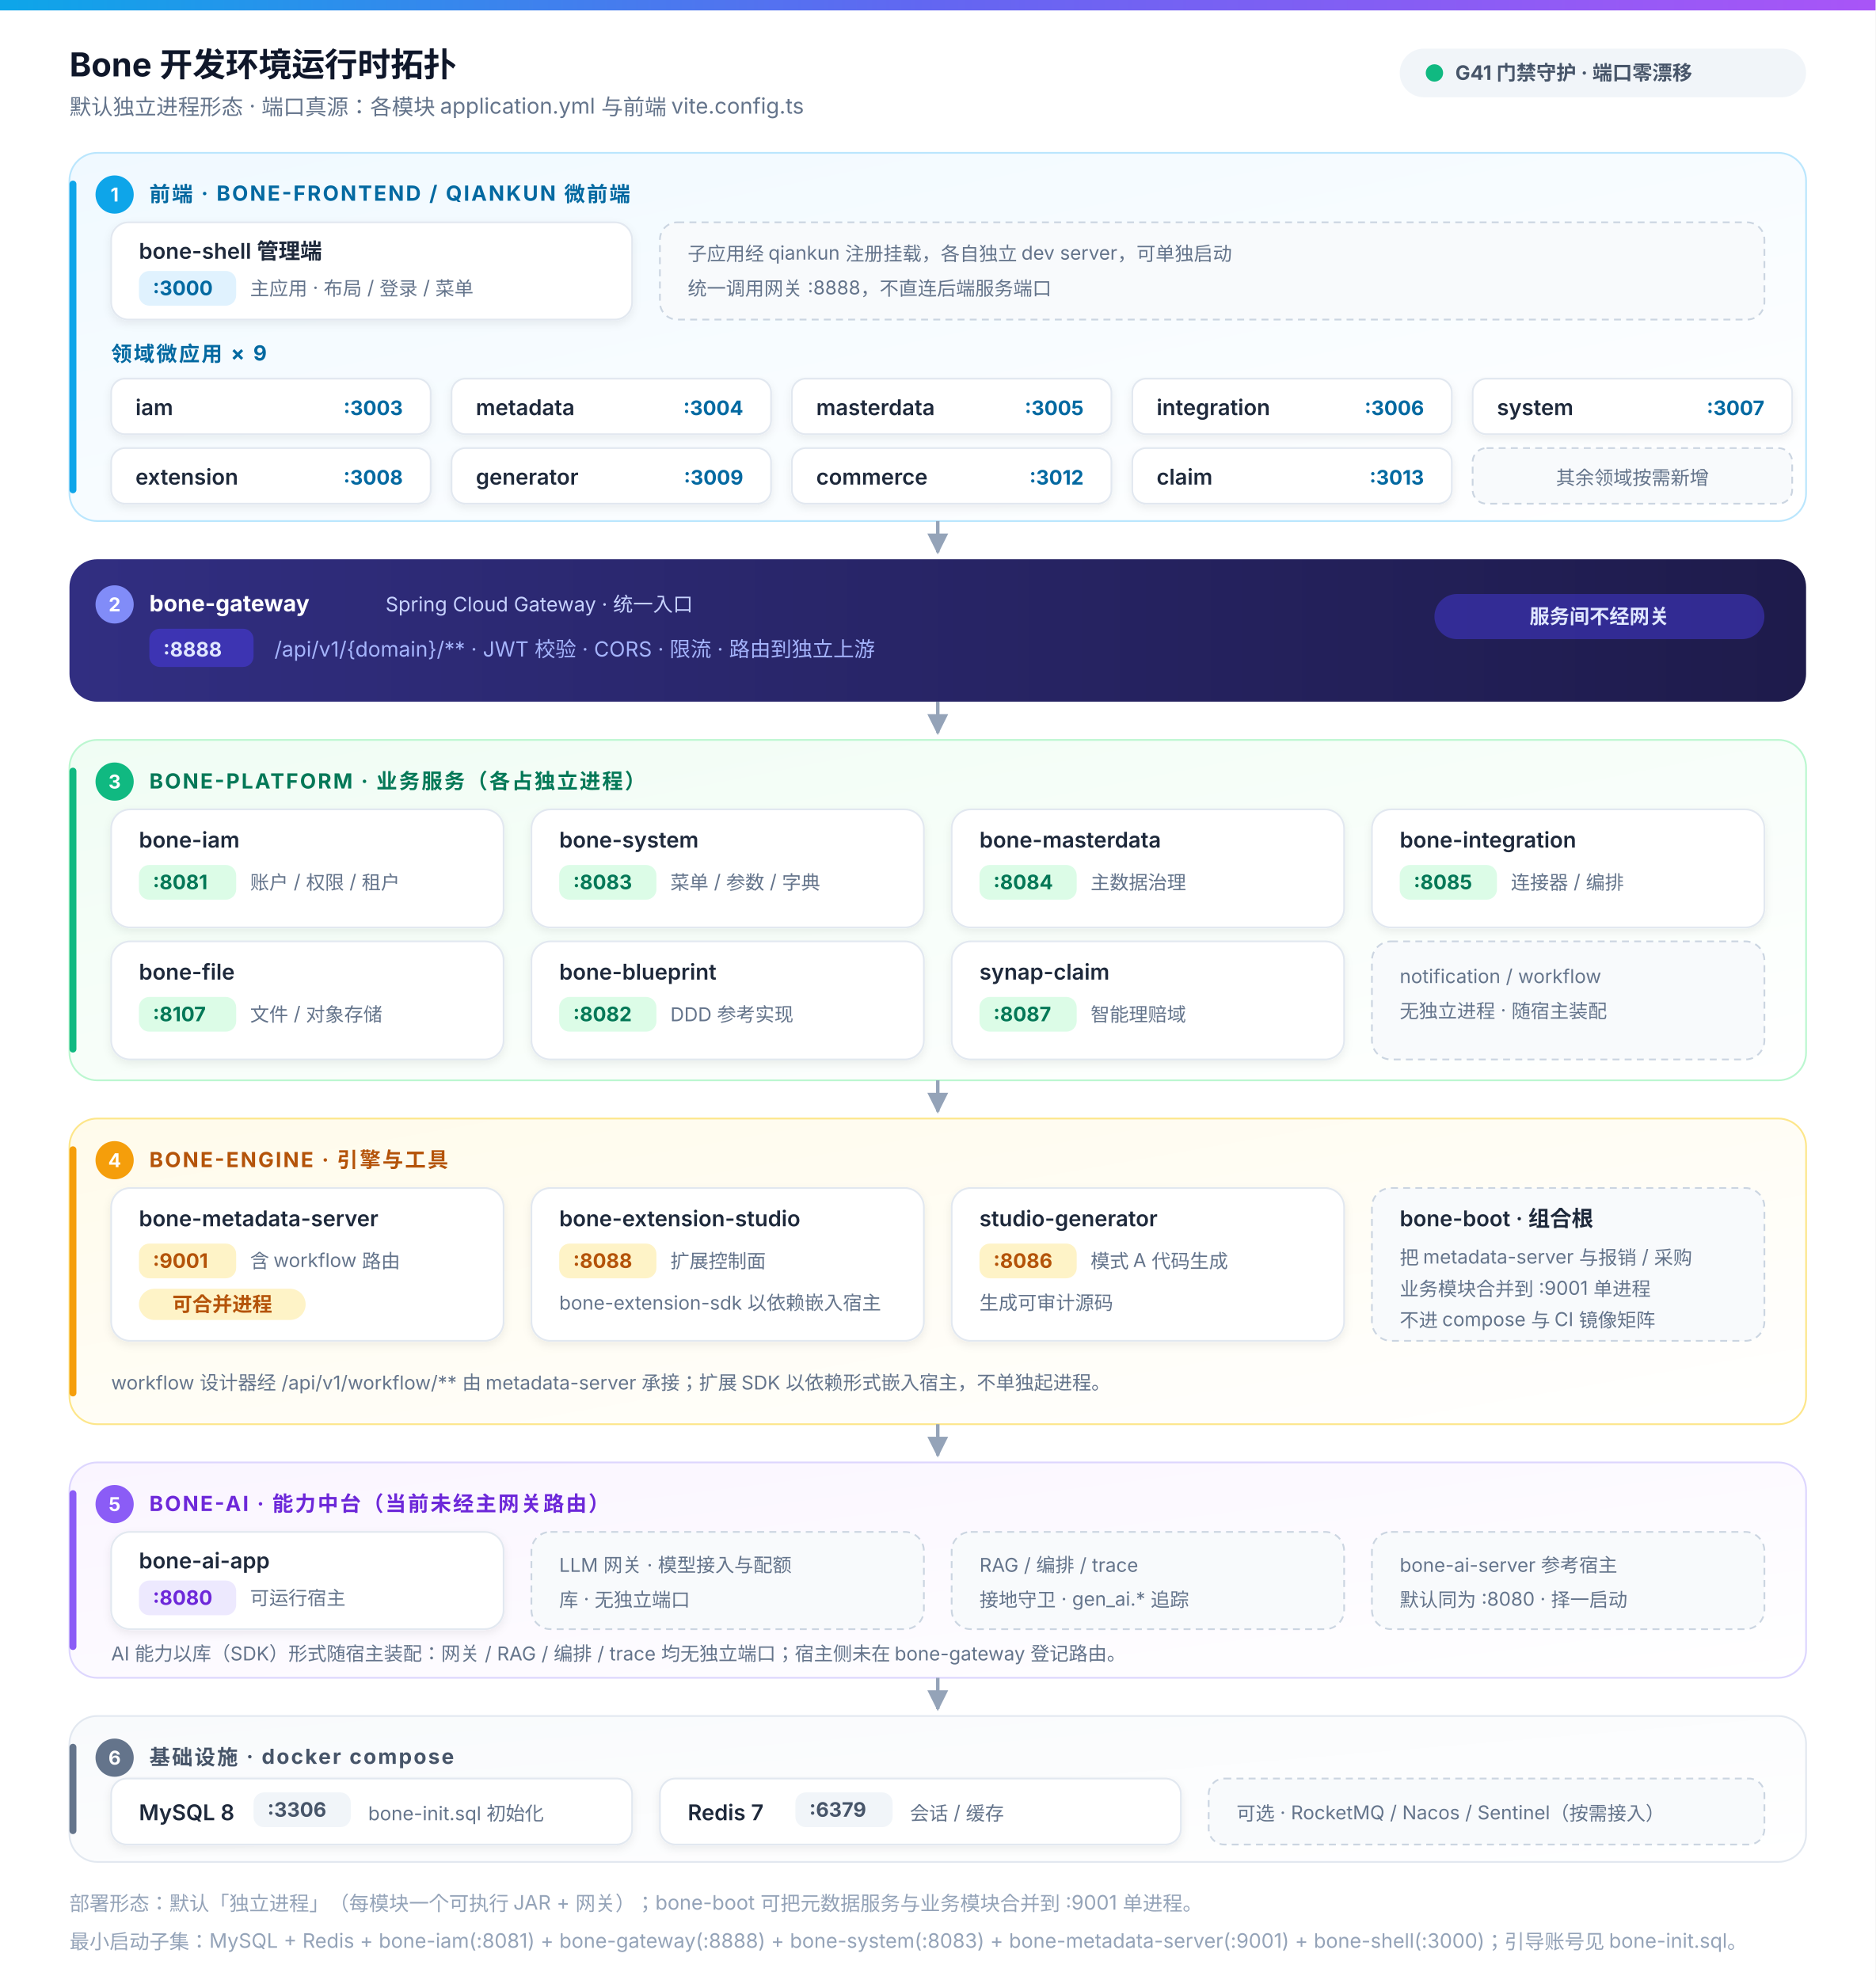
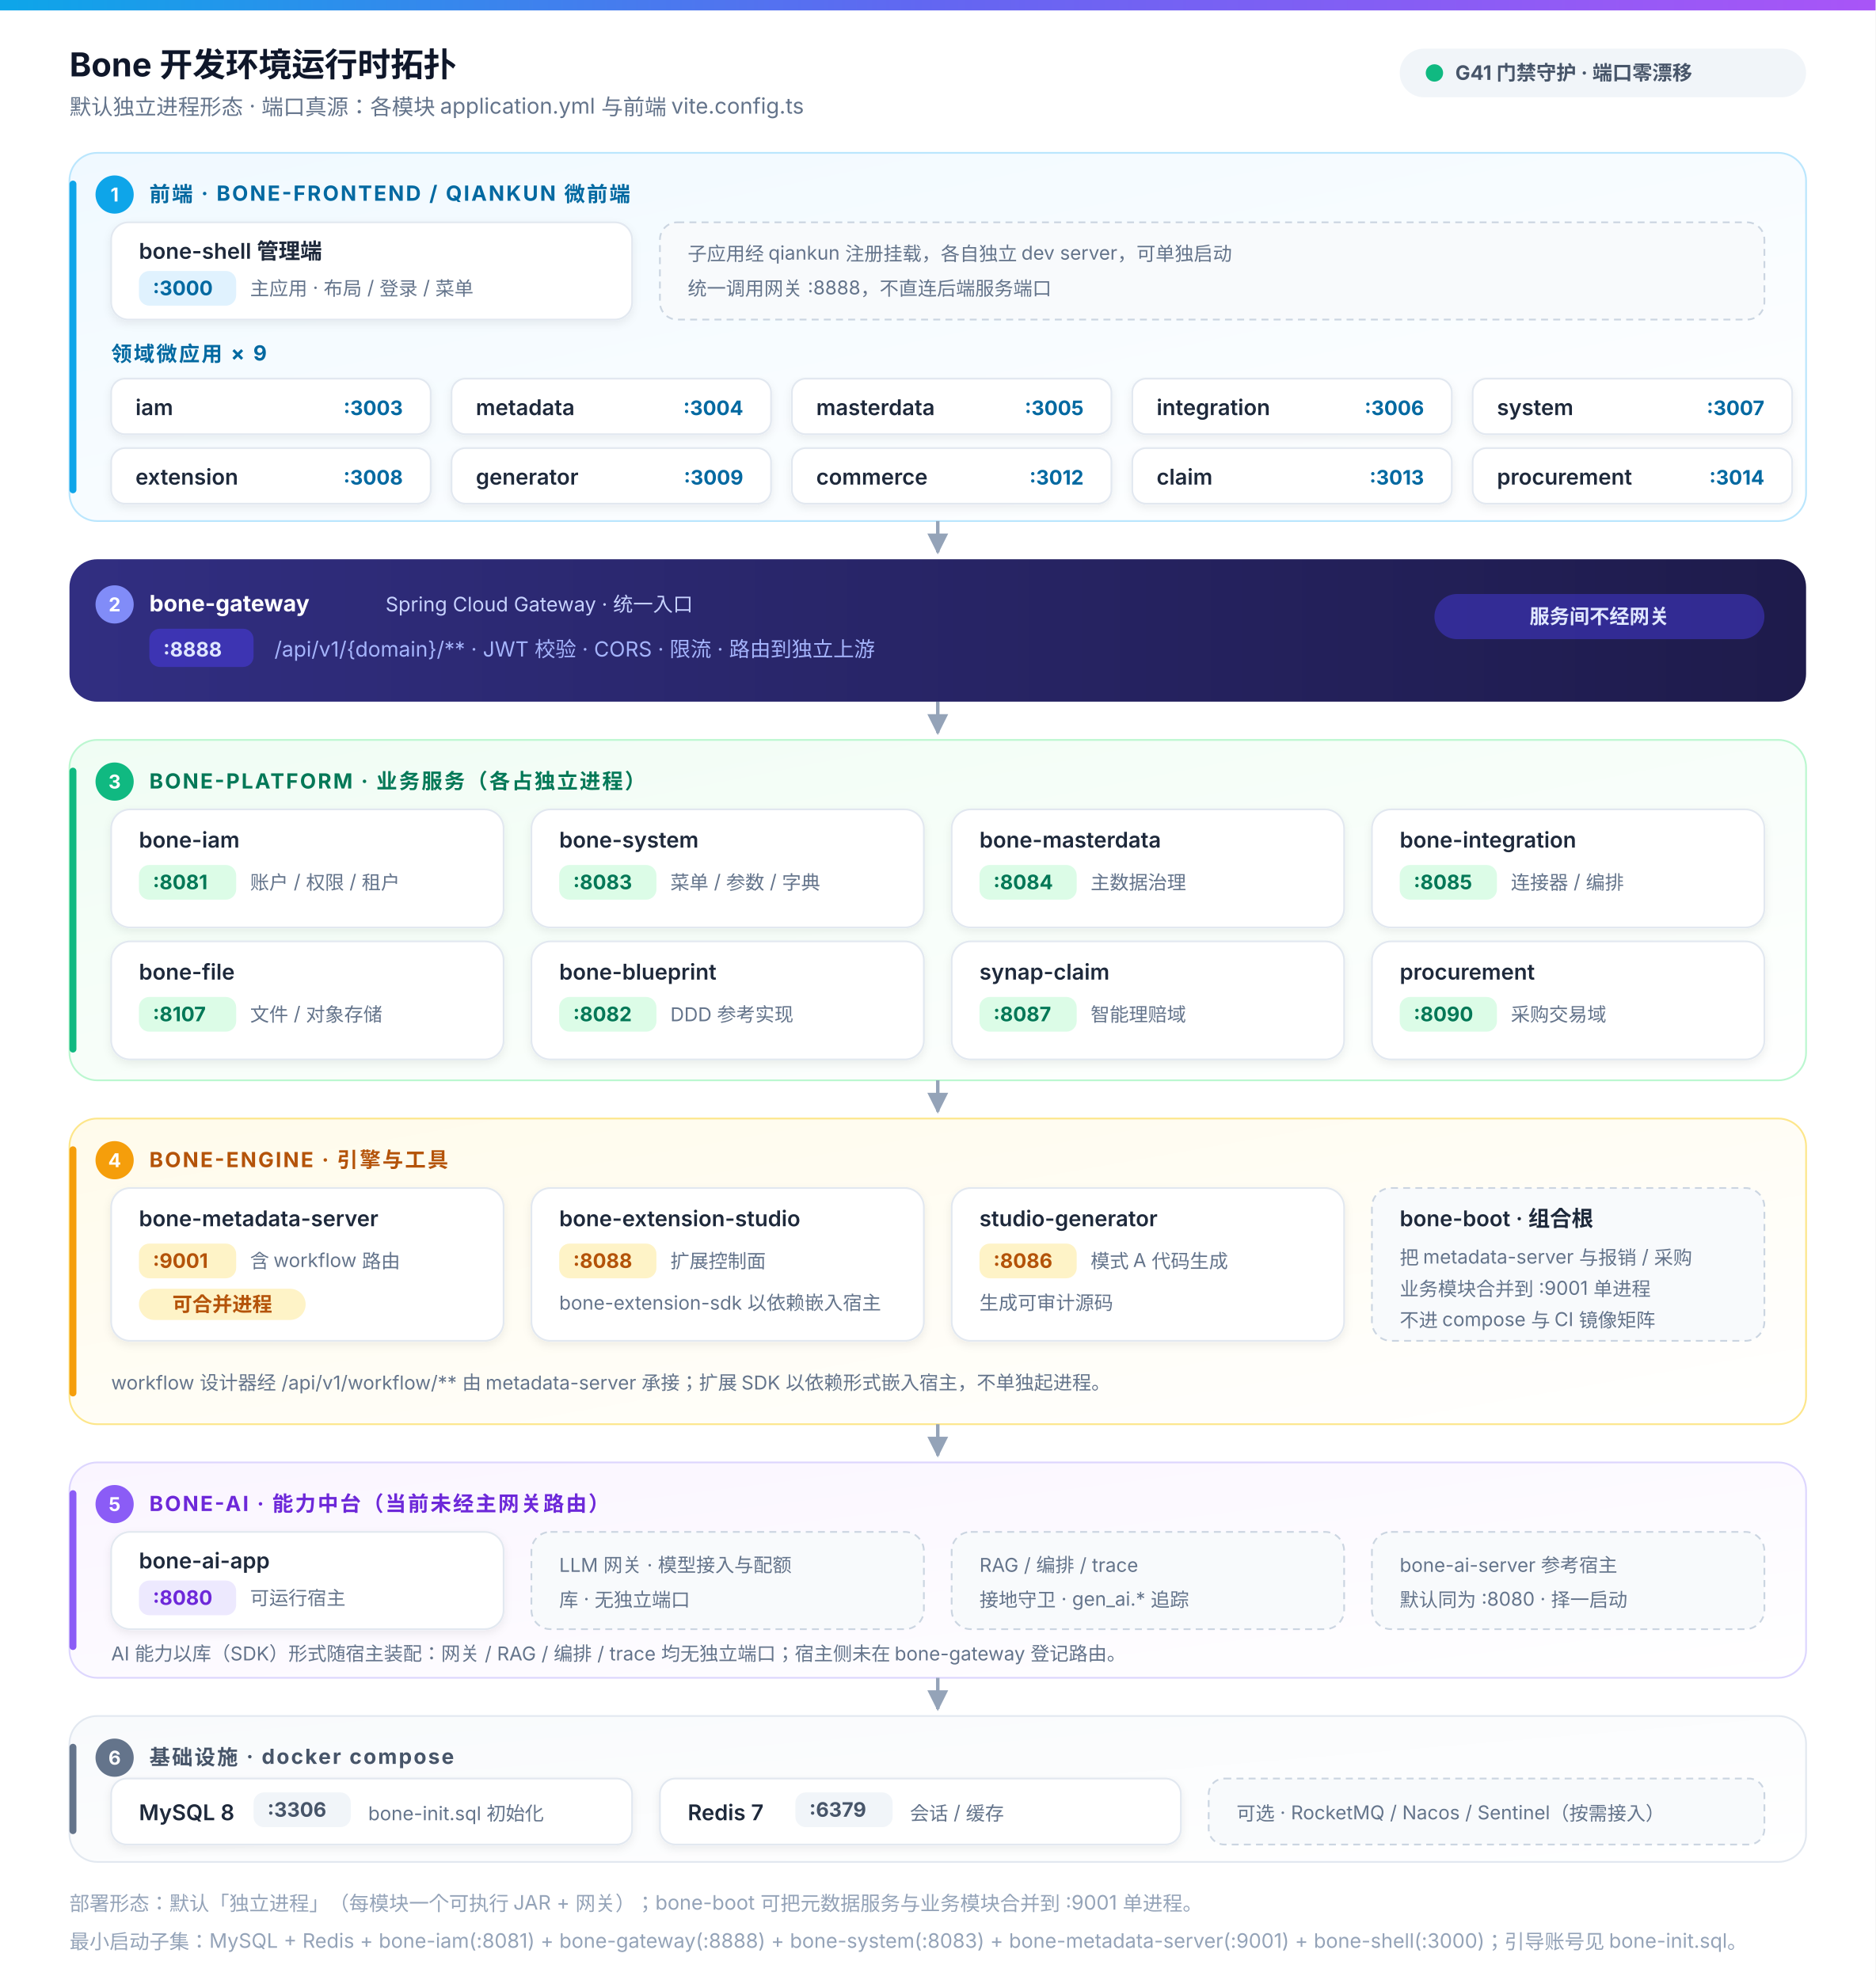
<svg xmlns="http://www.w3.org/2000/svg" width="1080" height="1140" viewBox="0 0 1080 1140" role="img" aria-labelledby="tp-title tp-desc" font-family="-apple-system,'PingFang SC','Microsoft YaHei','Noto Sans SC',sans-serif">
  <defs>
    <linearGradient id="tp-top" x1="0" y1="0" x2="1" y2="0">
      <stop offset="0" stop-color="#0EA5E9" />
      <stop offset="0.5" stop-color="#6366F1" />
      <stop offset="1" stop-color="#A855F7" />
    </linearGradient>
    <linearGradient id="tp-front" x1="0" y1="0" x2="1" y2="1">
      <stop offset="0" stop-color="#F0F9FF" />
      <stop offset="1" stop-color="#FFFFFF" />
    </linearGradient>
    <linearGradient id="tp-cap" x1="0" y1="0" x2="1" y2="1">
      <stop offset="0" stop-color="#F0FDF4" />
      <stop offset="1" stop-color="#FFFFFF" />
    </linearGradient>
    <linearGradient id="tp-eng" x1="0" y1="0" x2="1" y2="1">
      <stop offset="0" stop-color="#FFFBEB" />
      <stop offset="1" stop-color="#FFFFFF" />
    </linearGradient>
    <linearGradient id="tp-ai" x1="0" y1="0" x2="1" y2="1">
      <stop offset="0" stop-color="#FAF5FF" />
      <stop offset="1" stop-color="#FFFFFF" />
    </linearGradient>
    <linearGradient id="tp-infra" x1="0" y1="0" x2="1" y2="1">
      <stop offset="0" stop-color="#F8FAFC" />
      <stop offset="1" stop-color="#FFFFFF" />
    </linearGradient>
    <linearGradient id="tp-gw" x1="0" y1="0" x2="1" y2="0">
      <stop offset="0" stop-color="#312E81" />
      <stop offset="1" stop-color="#1E1B4B" />
    </linearGradient>
    <filter id="tp-shadow" x="-10%" y="-10%" width="120%" height="140%">
      <feDropShadow dx="0" dy="2" stdDeviation="2.5" flood-color="#0F172A" flood-opacity="0.07" />
    </filter>
    <marker id="tp-arrow" viewBox="0 0 10 10" refX="9" refY="5" markerWidth="6" markerHeight="6" orient="auto-start-reverse">
      <path d="M0,0 L10,5 L0,10 z" fill="#94A3B8" />
    </marker>
  </defs>
  <style>
    .h1 { font-size:19px; font-weight:700; fill:#0F172A; }
    .sub { font-size:12.5px; fill:#64748B; }
    .bt { font-size:12px; font-weight:700; letter-spacing:1px; }
    .nm { font-size:12.5px; font-weight:600; fill:#1E293B; }
    .pt { font-size:11.5px; font-weight:700; }
    .ds { font-size:11px; fill:#64748B; }
    .fp { font-size:11.5px; fill:#94A3B8; }
    .card { fill:#FFFFFF; stroke:#E2E8F0; stroke-width:1; filter:url(#tp-shadow); }
    .dash { fill:#F8FAFC; stroke:#CBD5E1; stroke-width:1; stroke-dasharray:4 3; }
  </style>
  <rect width="1080" height="1140" fill="#FFFFFF" />
  <rect width="1080" height="6" fill="url(#tp-top)" />
  <text class="h1" x="40" y="44">Bone 开发环境运行时拓扑</text>
  <text class="sub" x="40" y="66">默认独立进程形态 · 端口真源：各模块 application.yml 与前端 vite.config.ts</text>
  <rect x="806" y="28" width="234" height="28" rx="14" fill="#F1F5F9" />
  <circle cx="826" cy="42" r="5" fill="#10B981" />
  <text class="pt" x="838" y="46" fill="#475569">G41 门禁守护 · 端口零漂移</text>
  <rect x="40" y="88" width="1000" height="212" rx="16" fill="url(#tp-front)" stroke="#BAE6FD" />
  <rect x="40" y="104" width="4" height="180" rx="2" fill="#0EA5E9" />
  <circle cx="66" cy="112" r="11" fill="#0EA5E9" />
  <text x="66" y="116" font-size="11" font-weight="700" fill="#FFFFFF" text-anchor="middle">1</text>
  <text class="bt" x="86" y="116" fill="#0369A1">前端 · BONE-FRONTEND / QIANKUN 微前端</text>
  <rect class="card" x="64" y="128" width="300" height="56" rx="10" />
  <text class="nm" x="80" y="149">bone-shell 管理端</text>
  <rect x="80" y="156" width="56" height="20" rx="6" fill="#E0F2FE" />
  <text class="pt" x="88" y="170" fill="#0369A1">:3000</text>
  <text class="ds" x="144" y="170">主应用 · 布局 / 登录 / 菜单</text>
  <rect class="dash" x="380" y="128" width="636" height="56" rx="10" />
  <text class="ds" x="396" y="150">子应用经 qiankun 注册挂载，各自独立 dev server，可单独启动</text>
  <text class="ds" x="396" y="170">统一调用网关 :8888，不直连后端服务端口</text>
  <text class="bt" x="64" y="208" fill="#0369A1">领域微应用 × 9</text>
  <rect class="card" x="64" y="218" width="184" height="32" rx="8" />
  <text class="nm" x="78" y="239">iam</text>
  <text class="pt" x="232" y="239" text-anchor="end" fill="#0369A1">:3003</text>
  <rect class="card" x="260" y="218" width="184" height="32" rx="8" />
  <text class="nm" x="274" y="239">metadata</text>
  <text class="pt" x="428" y="239" text-anchor="end" fill="#0369A1">:3004</text>
  <rect class="card" x="456" y="218" width="184" height="32" rx="8" />
  <text class="nm" x="470" y="239">masterdata</text>
  <text class="pt" x="624" y="239" text-anchor="end" fill="#0369A1">:3005</text>
  <rect class="card" x="652" y="218" width="184" height="32" rx="8" />
  <text class="nm" x="666" y="239">integration</text>
  <text class="pt" x="820" y="239" text-anchor="end" fill="#0369A1">:3006</text>
  <rect class="card" x="848" y="218" width="184" height="32" rx="8" />
  <text class="nm" x="862" y="239">system</text>
  <text class="pt" x="1016" y="239" text-anchor="end" fill="#0369A1">:3007</text>
  <rect class="card" x="64" y="258" width="184" height="32" rx="8" />
  <text class="nm" x="78" y="279">extension</text>
  <text class="pt" x="232" y="279" text-anchor="end" fill="#0369A1">:3008</text>
  <rect class="card" x="260" y="258" width="184" height="32" rx="8" />
  <text class="nm" x="274" y="279">generator</text>
  <text class="pt" x="428" y="279" text-anchor="end" fill="#0369A1">:3009</text>
  <rect class="card" x="456" y="258" width="184" height="32" rx="8" />
  <text class="nm" x="470" y="279">commerce</text>
  <text class="pt" x="624" y="279" text-anchor="end" fill="#0369A1">:3012</text>
  <rect class="card" x="652" y="258" width="184" height="32" rx="8" />
  <text class="nm" x="666" y="279">claim</text>
  <text class="pt" x="820" y="279" text-anchor="end" fill="#0369A1">:3013</text>
-   <rect class="dash" x="848" y="258" width="184" height="32" rx="8" />
-   <text class="ds" x="940" y="279" text-anchor="middle">其余领域按需新增</text>
+   <rect class="card" x="848" y="258" width="184" height="32" rx="8" />
+   <text class="nm" x="862" y="279">procurement</text>
+   <text class="pt" x="1016" y="279" text-anchor="end" fill="#0369A1">:3014</text>
  <line x1="540" y1="300" x2="540" y2="318" stroke="#94A3B8" stroke-width="2" marker-end="url(#tp-arrow)" />
  <rect x="40" y="322" width="1000" height="82" rx="16" fill="url(#tp-gw)" />
  <circle cx="66" cy="348" r="11" fill="#818CF8" />
  <text x="66" y="352" font-size="11" font-weight="700" fill="#FFFFFF" text-anchor="middle">2</text>
  <text x="86" y="352" font-size="13" font-weight="700" fill="#FFFFFF">bone-gateway</text>
  <text x="222" y="352" font-size="11.5" fill="#C7D2FE">Spring Cloud Gateway · 统一入口</text>
  <rect x="86" y="362" width="60" height="22" rx="6" fill="#4338CA" fill-opacity="0.7" />
  <text class="pt" x="94" y="378" fill="#E0E7FF">:8888</text>
  <text x="158" y="378" font-size="12" fill="#A5B4FC">/api/v1/{domain}/** · JWT 校验 · CORS · 限流 · 路由到独立上游</text>
  <rect x="826" y="342" width="190" height="26" rx="13" fill="#4338CA" fill-opacity="0.55" />
  <text class="pt" x="921" y="359" fill="#E0E7FF" text-anchor="middle">服务间不经网关</text>
  <line x1="540" y1="404" x2="540" y2="422" stroke="#94A3B8" stroke-width="2" marker-end="url(#tp-arrow)" />
  <rect x="40" y="426" width="1000" height="196" rx="16" fill="url(#tp-cap)" stroke="#BBF7D0" />
  <rect x="40" y="442" width="4" height="164" rx="2" fill="#10B981" />
  <circle cx="66" cy="450" r="11" fill="#10B981" />
  <text x="66" y="454" font-size="11" font-weight="700" fill="#FFFFFF" text-anchor="middle">3</text>
  <text class="bt" x="86" y="454" fill="#047857">BONE-PLATFORM · 业务服务（各占独立进程）</text>
  <rect class="card" x="64" y="466" width="226" height="68" rx="11" />
  <text class="nm" x="80" y="488">bone-iam</text>
  <rect x="80" y="498" width="56" height="20" rx="6" fill="#DCFCE7" />
  <text class="pt" x="88" y="512" fill="#047857">:8081</text>
  <text class="ds" x="144" y="512">账户 / 权限 / 租户</text>
  <rect class="card" x="306" y="466" width="226" height="68" rx="11" />
  <text class="nm" x="322" y="488">bone-system</text>
  <rect x="322" y="498" width="56" height="20" rx="6" fill="#DCFCE7" />
  <text class="pt" x="330" y="512" fill="#047857">:8083</text>
  <text class="ds" x="386" y="512">菜单 / 参数 / 字典</text>
  <rect class="card" x="548" y="466" width="226" height="68" rx="11" />
  <text class="nm" x="564" y="488">bone-masterdata</text>
  <rect x="564" y="498" width="56" height="20" rx="6" fill="#DCFCE7" />
  <text class="pt" x="572" y="512" fill="#047857">:8084</text>
  <text class="ds" x="628" y="512">主数据治理</text>
  <rect class="card" x="790" y="466" width="226" height="68" rx="11" />
  <text class="nm" x="806" y="488">bone-integration</text>
  <rect x="806" y="498" width="56" height="20" rx="6" fill="#DCFCE7" />
  <text class="pt" x="814" y="512" fill="#047857">:8085</text>
  <text class="ds" x="870" y="512">连接器 / 编排</text>
  <rect class="card" x="64" y="542" width="226" height="68" rx="11" />
  <text class="nm" x="80" y="564">bone-file</text>
  <rect x="80" y="574" width="56" height="20" rx="6" fill="#DCFCE7" />
  <text class="pt" x="88" y="588" fill="#047857">:8107</text>
  <text class="ds" x="144" y="588">文件 / 对象存储</text>
  <rect class="card" x="306" y="542" width="226" height="68" rx="11" />
  <text class="nm" x="322" y="564">bone-blueprint</text>
  <rect x="322" y="574" width="56" height="20" rx="6" fill="#DCFCE7" />
  <text class="pt" x="330" y="588" fill="#047857">:8082</text>
  <text class="ds" x="386" y="588">DDD 参考实现</text>
  <rect class="card" x="548" y="542" width="226" height="68" rx="11" />
  <text class="nm" x="564" y="564">synap-claim</text>
  <rect x="564" y="574" width="56" height="20" rx="6" fill="#DCFCE7" />
  <text class="pt" x="572" y="588" fill="#047857">:8087</text>
  <text class="ds" x="628" y="588">智能理赔域</text>
-   <rect class="dash" x="790" y="542" width="226" height="68" rx="11" />
-   <text class="ds" x="806" y="566">notification / workflow</text>
-   <text class="ds" x="806" y="586">无独立进程 · 随宿主装配</text>
+   <rect class="card" x="790" y="542" width="226" height="68" rx="11" />
+   <text class="nm" x="806" y="564">procurement</text>
+   <rect x="806" y="574" width="56" height="20" rx="6" fill="#DCFCE7" />
+   <text class="pt" x="814" y="588" fill="#047857">:8090</text>
+   <text class="ds" x="870" y="588">采购交易域</text>
  <line x1="540" y1="622" x2="540" y2="640" stroke="#94A3B8" stroke-width="2" marker-end="url(#tp-arrow)" />
  <rect x="40" y="644" width="1000" height="176" rx="16" fill="url(#tp-eng)" stroke="#FDE68A" />
  <rect x="40" y="660" width="4" height="144" rx="2" fill="#F59E0B" />
  <circle cx="66" cy="668" r="11" fill="#F59E0B" />
  <text x="66" y="672" font-size="11" font-weight="700" fill="#FFFFFF" text-anchor="middle">4</text>
  <text class="bt" x="86" y="672" fill="#B45309">BONE-ENGINE · 引擎与工具</text>
  <rect class="card" x="64" y="684" width="226" height="88" rx="11" />
  <text class="nm" x="80" y="706">bone-metadata-server</text>
  <rect x="80" y="716" width="56" height="20" rx="6" fill="#FEF3C7" />
  <text class="pt" x="88" y="730" fill="#B45309">:9001</text>
  <text class="ds" x="144" y="730">含 workflow 路由</text>
  <rect x="80" y="742" width="96" height="18" rx="9" fill="#FEF3C7" />
  <text class="pt" x="128" y="755" fill="#B45309" text-anchor="middle">可合并进程</text>
  <rect class="card" x="306" y="684" width="226" height="88" rx="11" />
  <text class="nm" x="322" y="706">bone-extension-studio</text>
  <rect x="322" y="716" width="56" height="20" rx="6" fill="#FEF3C7" />
  <text class="pt" x="330" y="730" fill="#B45309">:8088</text>
  <text class="ds" x="386" y="730">扩展控制面</text>
  <text class="ds" x="322" y="754">bone-extension-sdk 以依赖嵌入宿主</text>
  <rect class="card" x="548" y="684" width="226" height="88" rx="11" />
  <text class="nm" x="564" y="706">studio-generator</text>
  <rect x="564" y="716" width="56" height="20" rx="6" fill="#FEF3C7" />
  <text class="pt" x="572" y="730" fill="#B45309">:8086</text>
  <text class="ds" x="628" y="730">模式 A 代码生成</text>
  <text class="ds" x="564" y="754">生成可审计源码</text>
  <rect class="dash" x="790" y="684" width="226" height="88" rx="11" />
  <text class="nm" x="806" y="706">bone-boot · 组合根</text>
  <text class="ds" x="806" y="728">把 metadata-server 与报销 / 采购</text>
  <text class="ds" x="806" y="746">业务模块合并到 :9001 单进程</text>
  <text class="ds" x="806" y="764">不进 compose 与 CI 镜像矩阵</text>
  <text class="ds" x="64" y="800">workflow 设计器经 /api/v1/workflow/** 由 metadata-server 承接；扩展 SDK 以依赖形式嵌入宿主，不单独起进程。</text>
  <line x1="540" y1="820" x2="540" y2="838" stroke="#94A3B8" stroke-width="2" marker-end="url(#tp-arrow)" />
  <rect x="40" y="842" width="1000" height="124" rx="16" fill="url(#tp-ai)" stroke="#DDD6FE" />
  <rect x="40" y="858" width="4" height="92" rx="2" fill="#8B5CF6" />
  <circle cx="66" cy="866" r="11" fill="#8B5CF6" />
  <text x="66" y="870" font-size="11" font-weight="700" fill="#FFFFFF" text-anchor="middle">5</text>
  <text class="bt" x="86" y="870" fill="#6D28D9">BONE-AI · 能力中台（当前未经主网关路由）</text>
  <rect class="card" x="64" y="882" width="226" height="56" rx="11" />
  <text class="nm" x="80" y="903">bone-ai-app</text>
  <rect x="80" y="910" width="56" height="20" rx="6" fill="#EDE9FE" />
  <text class="pt" x="88" y="924" fill="#6D28D9">:8080</text>
  <text class="ds" x="144" y="924">可运行宿主</text>
  <rect class="dash" x="306" y="882" width="226" height="56" rx="11" />
  <text class="ds" x="322" y="905">LLM 网关 · 模型接入与配额</text>
  <text class="ds" x="322" y="925">库 · 无独立端口</text>
  <rect class="dash" x="548" y="882" width="226" height="56" rx="11" />
  <text class="ds" x="564" y="905">RAG / 编排 / trace</text>
  <text class="ds" x="564" y="925">接地守卫 · gen_ai.* 追踪</text>
  <rect class="dash" x="790" y="882" width="226" height="56" rx="11" />
  <text class="ds" x="806" y="905">bone-ai-server 参考宿主</text>
  <text class="ds" x="806" y="925">默认同为 :8080 · 择一启动</text>
  <text class="ds" x="64" y="956">AI 能力以库（SDK）形式随宿主装配：网关 / RAG / 编排 / trace 均无独立端口；宿主侧未在 bone-gateway 登记路由。</text>
  <line x1="540" y1="966" x2="540" y2="984" stroke="#94A3B8" stroke-width="2" marker-end="url(#tp-arrow)" />
  <rect x="40" y="988" width="1000" height="84" rx="16" fill="url(#tp-infra)" stroke="#E2E8F0" />
  <rect x="40" y="1004" width="4" height="52" rx="2" fill="#64748B" />
  <circle cx="66" cy="1012" r="11" fill="#64748B" />
  <text x="66" y="1016" font-size="11" font-weight="700" fill="#FFFFFF" text-anchor="middle">6</text>
  <text class="bt" x="86" y="1016" fill="#475569">基础设施 · docker compose</text>
  <rect class="card" x="64" y="1024" width="300" height="38" rx="9" />
  <text class="nm" x="80" y="1048">MySQL 8</text>
  <rect x="146" y="1032" width="56" height="20" rx="6" fill="#F1F5F9" />
  <text class="pt" x="154" y="1046" fill="#475569">:3306</text>
  <text class="ds" x="212" y="1048">bone-init.sql 初始化</text>
  <rect class="card" x="380" y="1024" width="300" height="38" rx="9" />
  <text class="nm" x="396" y="1048">Redis 7</text>
  <rect x="458" y="1032" width="56" height="20" rx="6" fill="#F1F5F9" />
  <text class="pt" x="466" y="1046" fill="#475569">:6379</text>
  <text class="ds" x="524" y="1048">会话 / 缓存</text>
  <rect class="dash" x="696" y="1024" width="320" height="38" rx="9" />
  <text class="ds" x="712" y="1048">可选 · RocketMQ / Nacos / Sentinel（按需接入）</text>
  <text class="fp" x="40" y="1100">部署形态：默认「独立进程」（每模块一个可执行 JAR + 网关）；bone-boot 可把元数据服务与业务模块合并到 :9001 单进程。</text>
  <text class="fp" x="40" y="1122">最小启动子集：MySQL + Redis + bone-iam(:8081) + bone-gateway(:8888) + bone-system(:8083) + bone-metadata-server(:9001) + bone-shell(:3000)；引导账号见 bone-init.sql。</text>
</svg>
